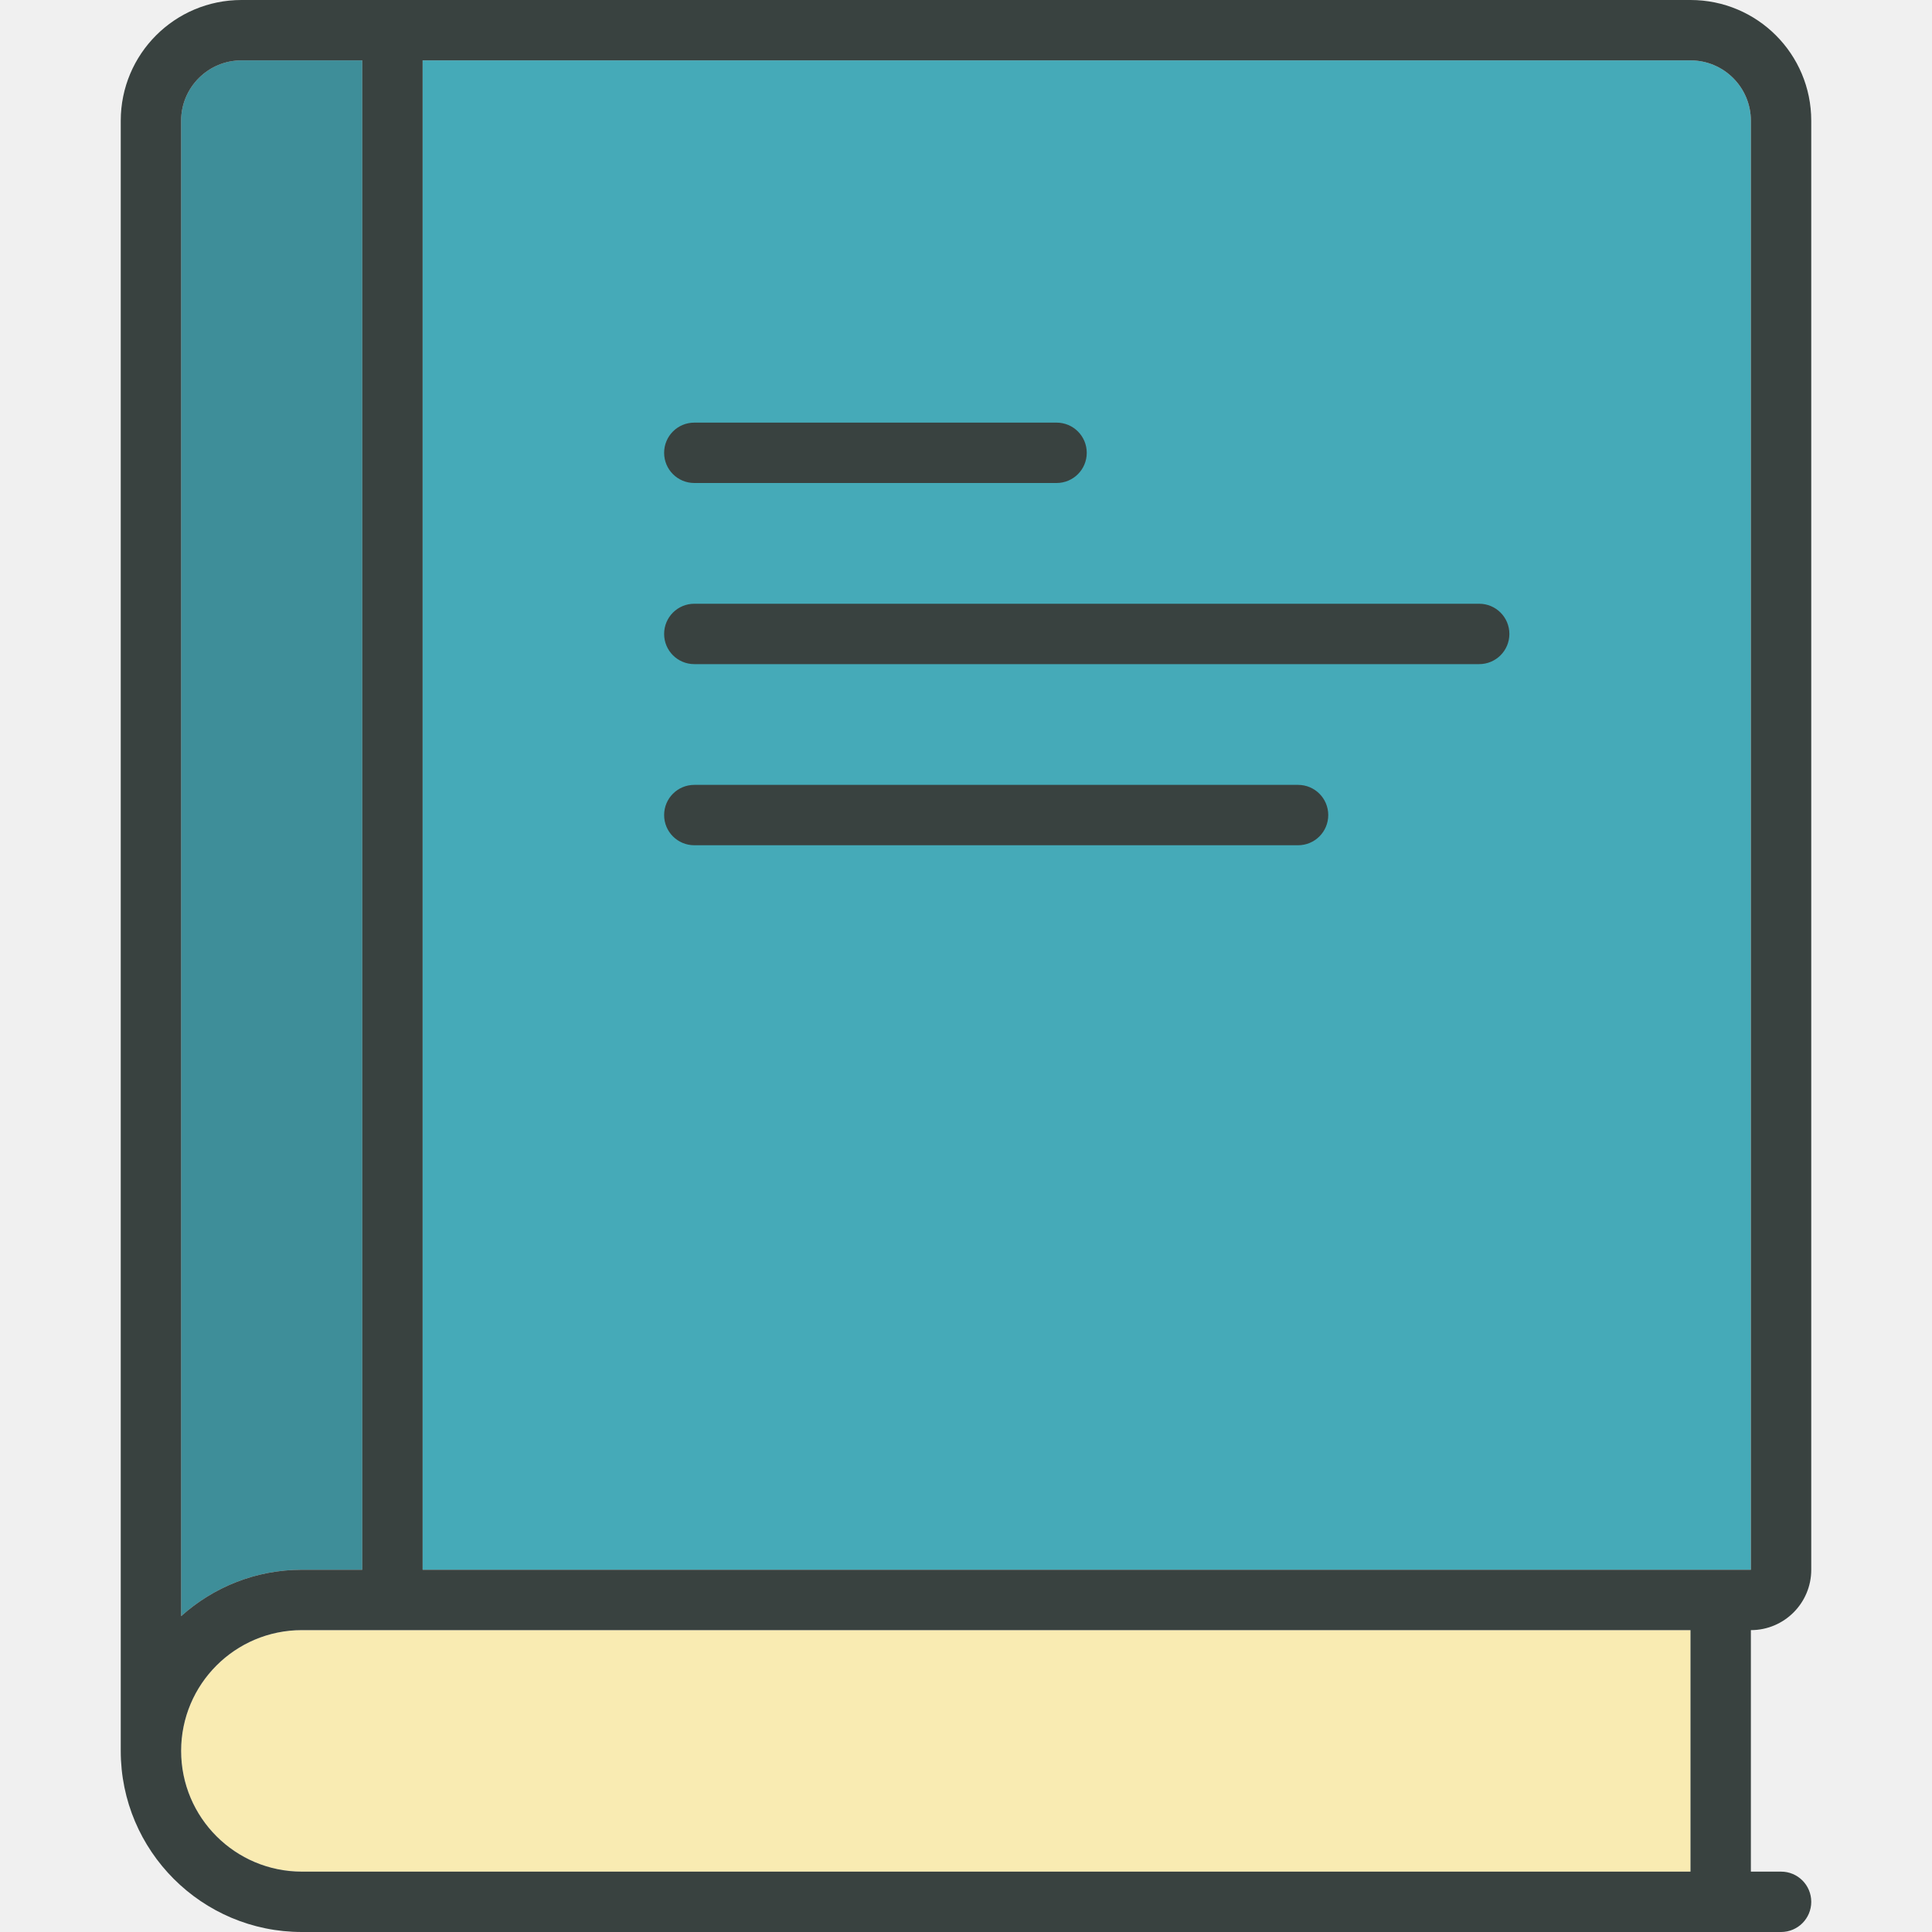
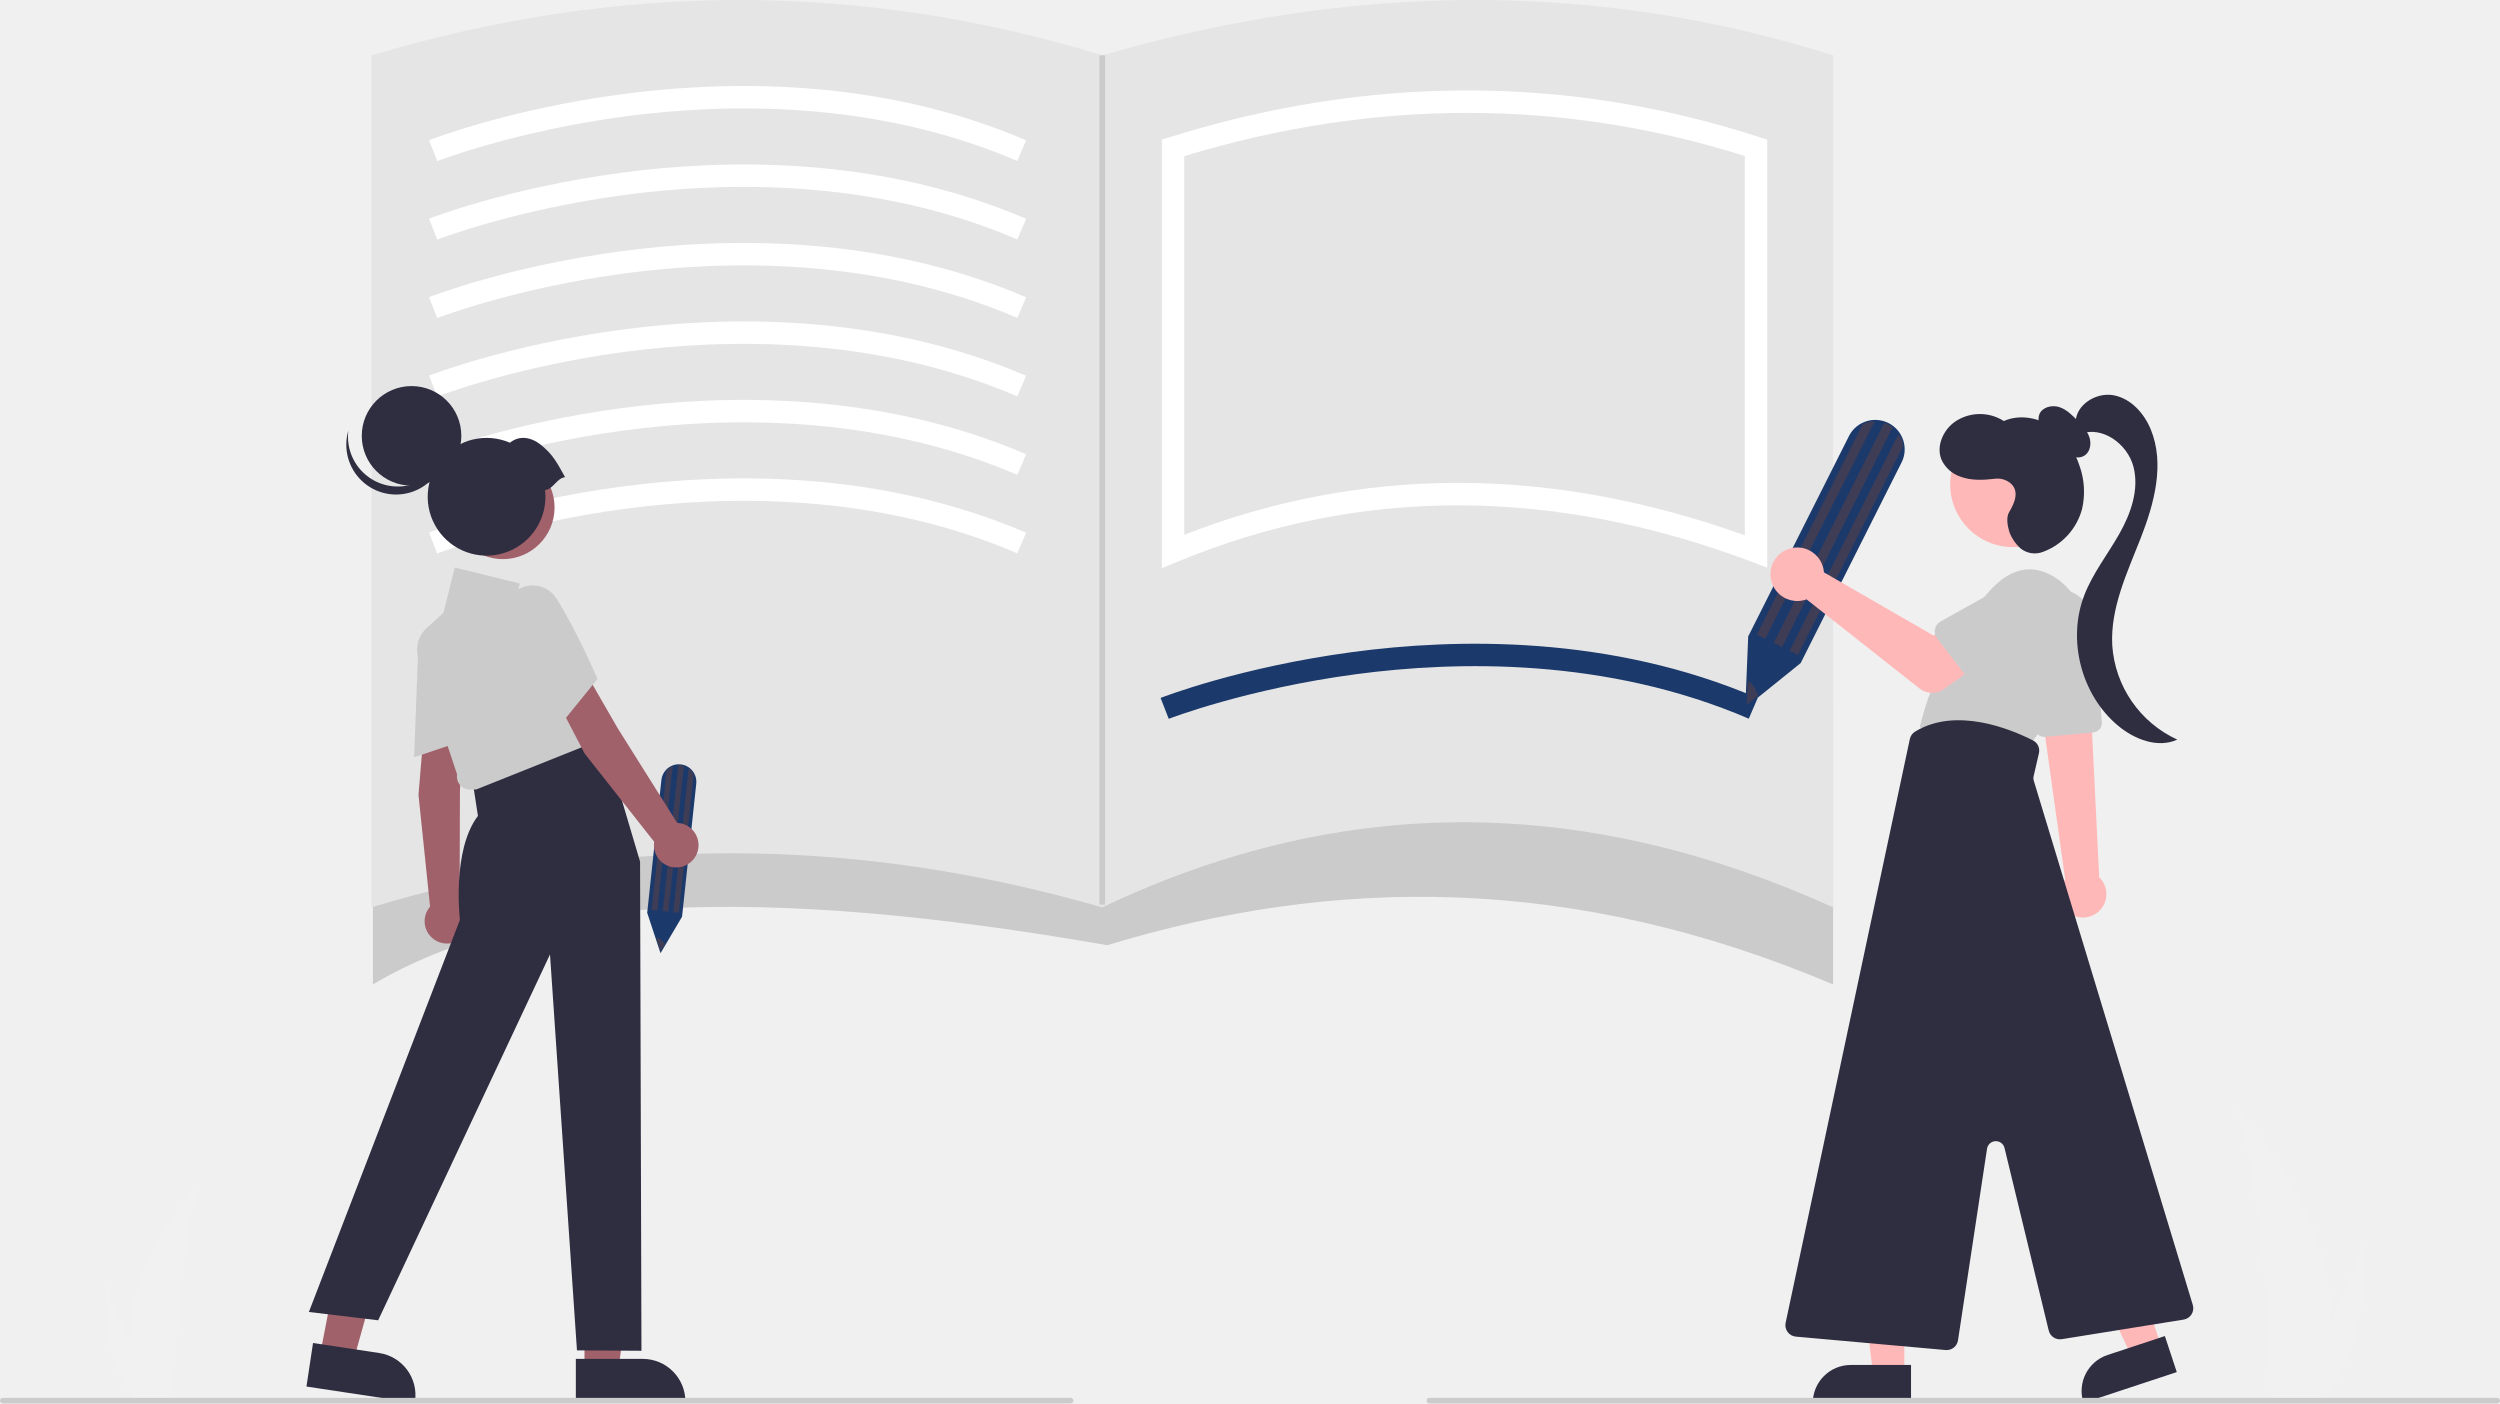
- <svg xmlns="http://www.w3.org/2000/svg" version="1.0" id="Layer_1" width="800px" height="800px" viewBox="0 0 64 64" enable-background="new 0 0 64 64" xml:space="preserve">
-   <g>
-     <path fill="#F9EBB2" d="M56,62H10c-2.209,0-4-1.791-4-4s1.791-4,4-4h46V62z" />
-     <g>
-       <path fill="#45AAB8" d="M6,4v49.537C7.062,52.584,8.461,52,10,52h2V2H8C6.896,2,6,2.896,6,4z" />
-       <path fill="#45AAB8" d="M56,2H14v50h42h2v-2V4C58,2.896,57.104,2,56,2z" />
-     </g>
-     <g>
-       <path fill="#394240" d="M60,52V4c0-2.211-1.789-4-4-4H8C5.789,0,4,1.789,4,4v54c0,3.313,2.687,6,6,6h49c0.553,0,1-0.447,1-1    s-0.447-1-1-1h-1v-8C59.104,54,60,53.104,60,52z M6,4c0-1.104,0.896-2,2-2h4v50h-2c-1.539,0-2.938,0.584-4,1.537V4z M56,62H10    c-2.209,0-4-1.791-4-4s1.791-4,4-4h46V62z M56,52H14V2h42c1.104,0,2,0.896,2,2v46v2H56z" />
-       <path fill="#394240" d="M43,26H23c-0.553,0-1,0.447-1,1s0.447,1,1,1h20c0.553,0,1-0.447,1-1S43.553,26,43,26z" />
-       <path fill="#394240" d="M49,20H23c-0.553,0-1,0.447-1,1s0.447,1,1,1h26c0.553,0,1-0.447,1-1S49.553,20,49,20z" />
-       <path fill="#394240" d="M23,16h12c0.553,0,1-0.447,1-1s-0.447-1-1-1H23c-0.553,0-1,0.447-1,1S22.447,16,23,16z" />
-     </g>
-     <path opacity="0.2" fill="#231F20" d="M6,4v49.537C7.062,52.584,8.461,52,10,52h2V2H8C6.896,2,6,2.896,6,4z" />
+ <svg xmlns="http://www.w3.org/2000/svg" width="892" height="500.75" viewBox="0 0 892 500.75" role="img" artist="Katerina Limpitsouni" source="https://undraw.co/">
+   <path id="b2aec908-dac2-485e-9341-1f8763a52ddc-353" data-name="Path 133" d="M985.58,671.222a96.071,96.071,0,0,1-4.488,26.557c-.061.2-.128.396-.193.596H964.149c.018-.179.036-.379.053-.596,1.117-12.838-5.263-90.042-12.961-103.404C951.916,595.459,986.878,630.43,985.58,671.222Z" transform="translate(-154 -199.625)" fill="#f1f1f1" />
+   <path id="bc80851e-3fc6-46a5-adb1-be50bb758626-354" data-name="Path 134" d="M984.323,697.779c-.14.2-.286.399-.435.596h-12.565c.095-.17.206-.369.334-.596,2.076-3.746,8.219-14.946,13.922-26.557,6.126-12.478,11.751-25.428,11.277-30.116C997.002,642.163,1001.243,674.391,984.323,697.779Z" transform="translate(-154 -199.625)" fill="#f1f1f1" />
+   <path id="ac74e0d2-c10f-4860-b119-67c8c5820ae0-355" data-name="Path 133" d="M200.35,678.209a71.351,71.351,0,0,0,3.333,19.724c.045.148.095.294.144.442h12.439c-.013-.133-.027-.281-.04-.442-.829-9.535,3.909-66.874,9.626-76.797C225.352,621.94,199.386,647.913,200.35,678.209Z" transform="translate(-154 -199.625)" fill="#f1f1f1" />
+   <path id="b887613c-750d-48e2-8424-1e5e637b4506-356" data-name="Path 134" d="M201.284,697.933c.104.148.212.296.323.442h9.332c-.071-.126-.153-.274-.248-.442-1.542-2.782-6.104-11.1-10.34-19.724-4.55-9.267-8.727-18.885-8.376-22.367C191.867,656.627,188.717,680.562,201.284,697.933Z" transform="translate(-154 -199.625)" fill="#f1f1f1" />
+   <path d="M808.047,550.875c-93.947-39.814-178.942-38.301-259-14-123.353-21.543-207.819-18.21-262,14v-100h521Z" transform="translate(-154 -199.625)" fill="#cbcbcb" />
+   <path d="M808.047,523.375c-86.552-39.217-173-41.749-260.75,0-89.878-25.878-176.764-25.607-260.75,0v-304c89.294-26.651,176.154-26.011,260.75,0,89.361-25.921,176.356-26.743,260.75,0Z" transform="translate(-154 -199.625)" fill="#e5e5e5" />
+   <path d="M310.002,257.101,307.091,249.649c1.141-.446,28.408-10.987,68.424-16.364,36.996-4.972,92.116-6.159,144.613,16.415l-3.16,7.35c-50.742-21.818-104.231-20.669-140.17-15.865C337.681,246.416,310.275,256.995,310.002,257.101Z" transform="translate(-154 -199.625)" fill="#fff" />
+   <path d="M310.002,285.101,307.091,277.649c1.141-.446,28.408-10.987,68.424-16.364,36.996-4.972,92.116-6.159,144.613,16.415l-3.16,7.35c-50.742-21.818-104.231-20.67-140.17-15.865C337.681,274.416,310.275,284.995,310.002,285.101Z" transform="translate(-154 -199.625)" fill="#fff" />
+   <path d="M310.002,313.101,307.091,305.649c1.141-.446,28.408-10.987,68.424-16.364,36.996-4.972,92.116-6.159,144.613,16.415l-3.16,7.35c-50.742-21.818-104.231-20.67-140.17-15.865C337.681,302.416,310.275,312.995,310.002,313.101Z" transform="translate(-154 -199.625)" fill="#fff" />
+   <path d="M310.002,341.101,307.091,333.649c1.141-.446,28.408-10.987,68.424-16.364,36.996-4.971,92.116-6.16,144.613,16.415l-3.16,7.35c-50.742-21.818-104.231-20.67-140.17-15.865C337.681,330.416,310.275,340.995,310.002,341.101Z" transform="translate(-154 -199.625)" fill="#fff" />
+   <path d="M310.002,369.101,307.091,361.649c1.141-.446,28.408-10.987,68.424-16.364,36.996-4.972,92.116-6.159,144.613,16.415l-3.16,7.35c-50.742-21.819-104.231-20.67-140.17-15.865C337.681,358.416,310.275,368.995,310.002,369.101Z" transform="translate(-154 -199.625)" fill="#fff" />
+   <path d="M310.002,397.101,307.091,389.649c1.141-.446,28.408-10.987,68.424-16.364,36.996-4.971,92.116-6.159,144.613,16.415l-3.16,7.35c-50.742-21.819-104.231-20.669-140.17-15.865C337.681,386.416,310.275,396.995,310.002,397.101Z" transform="translate(-154 -199.625)" fill="#fff" />
+   <path d="M571.002,456.101,568.091,448.649c1.141-.446,28.408-10.987,68.424-16.364,36.996-4.971,92.116-6.159,144.613,16.415l-3.16,7.35c-50.742-21.819-104.231-20.669-140.17-15.865C598.681,445.416,571.275,455.995,571.002,456.101Z" transform="translate(-154 -199.625)" fill="#1B396A" />
+   <path d="M568.547,402.364V249.434l2.807-.877c71.143-22.223,141.942-22.219,210.428.013l2.765.897V402.16l-5.412-2.043c-71.27-26.898-140.26-26.915-205.055-.047Zm105.563-30.45q50.228,0,102.437,18.725V255.295c-65.114-20.535-132.377-20.523-200,.033V390.453A266.356,266.356,0,0,1,674.11,371.914Z" transform="translate(-154 -199.625)" fill="#fff" />
+   <path d="M776.713,452.139l1.048-25.451,35.946-71.469a10.368,10.368,0,0,1,4.704-4.677,10.49,10.49,0,0,1,8.104-.529,10.486,10.486,0,0,1,6.54,6.628,10.847,10.847,0,0,1,.455,2.035A10.387,10.387,0,0,1,832.468,364.654L796.473,436.22Z" transform="translate(-154 -199.625)" fill="#1B396A" />
+   <path d="M822.888,349.94l-39.02,77.58-2.975-1.496,37.739-75.034A9.945,9.945,0,0,1,822.888,349.94Z" transform="translate(-154 -199.625)" fill="#3f3d56" />
+   <path d="M833.014,358.739l-37.532,74.623-2.975-1.496,38.939-77.419a9.998,9.998,0,0,1,1.135,2.35A10.328,10.328,0,0,1,833.014,358.739Z" transform="translate(-154 -199.625)" fill="#3f3d56" />
+   <path d="M829.278,352.08l-39.451,78.438-2.975-1.496,39.5-78.536a9.688,9.688,0,0,1,1.229.517A10.198,10.198,0,0,1,829.278,352.08Z" transform="translate(-154 -199.625)" fill="#3f3d56" />
+   <path d="M781.226,447.862l-3.97,3.197.333-8.429C778.952,443.103,780.428,445.155,781.226,447.862Z" transform="translate(-154 -199.625)" fill="#3f3d56" />
+   <path d="M389.674,539.729,384.922,525.313l5.063-47.401a6.178,6.178,0,0,1,1.643-3.595,6.251,6.251,0,0,1,4.409-1.995,6.248,6.248,0,0,1,5.037,2.325,6.463,6.463,0,0,1,.681,1.04,6.189,6.189,0,0,1,.672,3.553l-5.07,47.465Z" transform="translate(-154 -199.625)" fill="#1B396A" />
+   <path d="M393.999,473.043l-5.496,51.454-1.973-.211,5.315-49.765A5.926,5.926,0,0,1,393.999,473.043Z" transform="translate(-154 -199.625)" fill="#3f3d56" />
+   <path d="M401.492,475.827,396.206,525.32l-1.973-.211,5.484-51.347a5.957,5.957,0,0,1,1.126,1.073A6.153,6.153,0,0,1,401.492,475.827Z" transform="translate(-154 -199.625)" fill="#3f3d56" />
+   <path d="M398.012,472.897,392.455,524.919l-1.973-.211,5.564-52.088a5.773,5.773,0,0,1,.794.031A6.077,6.077,0,0,1,398.012,472.897Z" transform="translate(-154 -199.625)" fill="#3f3d56" />
+   <path d="M391.295,536.397l-1.544,2.616-1.582-4.771C389.028,534.22,390.282,535.055,391.295,536.397Z" transform="translate(-154 -199.625)" fill="#3f3d56" />
+   <g id="f2202155-5d0d-4949-a3af-453985752dd6" data-name="Group 23">
+     <path id="bb56e1bb-a377-463a-b777-e3f2ac15f40f-357" data-name="Path 385" d="M904.44,522.824a8.305,8.305,0,1,1-14.42-8.245q.028-.049.056-.097a8.938,8.938,0,0,1,.782-1.11l-6.986-49.796-.209-1.492-1.419-10.161-.209-1.465.773.036,13.536.619,3.63.164.455,9.27,2.574,52.115a8.294,8.294,0,0,1,1.437,10.161Z" transform="translate(-154 -199.625)" fill="#ffb8b8" />
+     <path id="a248d591-cba6-4901-9d10-c9b24d625163-358" data-name="Path 386" d="M883.703,462.536l17.188-1.576a3.393,3.393,0,0,0,3.06-3.672l-3.184-35.743a13.032,13.032,0,0,0-25.961,2.318q.033.369.087.736l5.154,35.059a3.388,3.388,0,0,0,3.346,2.894A2.402,2.402,0,0,0,883.703,462.536Z" transform="translate(-154 -199.625)" fill="#cbcbcb" />
+     <path id="f743e301-5bba-4392-b658-4efdfb4065cc-359" data-name="Path 387" d="M896.731,433.66a23.939,23.939,0,0,0-8.805-27.552c-6.481-4.435-15.351-6.027-24.902,5.344a118.912,118.912,0,0,0-24.106,47.758l39.116,6.368S891.336,449.318,896.731,433.66Z" transform="translate(-154 -199.625)" fill="#cbcbcb" />
+     <path id="eac80286-6d9c-481f-b372-04b3b845d333-360" data-name="Path 388" d="M833.466,689.831H822.313l-5.305-43.017h16.46Z" transform="translate(-154 -199.625)" fill="#ffb8b8" />
+     <path id="e474a022-de70-4f17-bf9b-ca694d09b1b4-361" data-name="Path 389" d="M800.808,700.185H835.858V686.643H814.35a13.542,13.542,0,0,0-13.542,13.542Z" transform="translate(-154 -199.625)" fill="#2f2e41" />
+     <path id="a9ae19c7-51aa-4dd0-9022-ef91b49440e0-362" data-name="Path 390" d="M925.156,680.103l-10.589,3.5-18.539-39.178,15.628-5.166Z" transform="translate(-154 -199.625)" fill="#ffb8b8" />
+     <path id="bdf88be3-aecd-443e-97f8-a32ede953949-363" data-name="Path 391" d="M897.395,700.185l33.28-11-4.25-12.858-20.422,6.75a13.542,13.542,0,0,0-8.608,17.108Z" transform="translate(-154 -199.625)" fill="#2f2e41" />
+     <circle id="e601451a-496c-4b1c-9fe2-c3a71e9d5111" data-name="Ellipse 65" cx="718.176" cy="172.861" r="22.343" fill="#ffb8b8" />
+     <path id="fd5880a1-dddd-4cd5-886d-5f97a9f21c4e-364" data-name="Path 392" d="M852.614,677.857l10.357-68.358a3.184,3.184,0,0,1,6.242-.273l15.772,65.144A4.124,4.124,0,0,0,889.613,677.449l43.505-6.992a4.094,4.094,0,0,0,3.268-5.231L879.658,478.197a3.184,3.184,0,0,1-.055-1.637l1.888-8.187a4.079,4.079,0,0,0-2.117-4.561c-7.725-3.942-27.29-12.136-42.055-3.16a4.14,4.14,0,0,0-1.891,2.663L791.112,671.602A4.094,4.094,0,0,0,794.751,676.532l53.45,4.787q.182.016.364.016a4.101,4.101,0,0,0,4.046-3.48Z" transform="translate(-154 -199.625)" fill="#2f2e41" />
+     <path id="acdc6559-e36c-4b0b-aac1-c1a10856fa7d-365" data-name="Path 393" d="M886.991,356.701a16.902,16.902,0,0,1-4.416-3.839,5.731,5.731,0,0,1-.882-5.549c1.129-2.491,4.483-3.275,7.083-2.43s4.608,2.885,6.507,4.851c1.673,1.728,3.394,3.54,4.185,5.814s.386,5.156-1.588,6.536c-1.938,1.354-4.723.8-6.586-.654a16.8,16.8,0,0,1-4.116-5.704Z" transform="translate(-154 -199.625)" fill="#2f2e41" />
+     <path id="a8902353-3630-4aaa-9386-a524a4077d2f-366" data-name="Path 394" d="M894.559,350.335c.124-6.295,7.299-10.81,13.497-9.694s10.961,6.4,13.345,12.227c5.038,12.312,1.256,26.362-3.598,38.752s-10.862,24.961-10.153,38.246a39.958,39.958,0,0,0,23.21,33.658c-6.994,3.17-15.354-.105-21.231-5.047-13.052-10.975-18.09-30.516-11.972-46.434,3.017-7.851,8.335-14.568,12.487-21.883s7.198-15.936,5.054-24.069-11.266-14.718-19.065-11.571Z" transform="translate(-154 -199.625)" fill="#2f2e41" />
+     <path id="b05157c8-b93b-43b3-a4ba-0cfdfe0a562e-367" data-name="Path 395" d="M870.836,382.401c1.948-3.291,3.912-7.612.353-10.489a7.336,7.336,0,0,0-5.504-1.455c-4.013.484-8.384.683-12.27-.775a11.502,11.502,0,0,1-6.672-5.996c-2.001-4.752.506-10.527,4.698-13.531a15.828,15.828,0,0,1,17.519-.31c5.431-2.399,12.02-1.332,16.954,1.97s8.31,8.59,10.144,14.236a27.478,27.478,0,0,1,.84,15.114A22.462,22.462,0,0,1,882.965,396.52a8.089,8.089,0,0,1-7.989-1.183,15.027,15.027,0,0,1-4.043-5.926C870.192,386.922,869.797,384.159,870.836,382.401Z" transform="translate(-154 -199.625)" fill="#2f2e41" />
+     <path id="fb245157-e4e6-4551-ad6a-dca5f4b0f94b-368" data-name="Path 397" d="M804.556,402.337a9.573,9.573,0,0,1,.217,1.492l39.077,22.544,9.498-5.468,10.126,13.256-15.874,11.315a7.277,7.277,0,0,1-8.733-.213l-40.299-31.79a9.552,9.552,0,1,1,5.982-11.135Z" transform="translate(-154 -199.625)" fill="#ffb8b8" />
+     <path id="b7c0657c-f78e-4619-b8ae-65b0c7791644-369" data-name="Path 398" d="M845.157,427.441l12.63,16.369a4.094,4.094,0,0,0,6.186.339L878.27,429.302a11.371,11.371,0,1,0-13.578-18.244q-.185.138-.365.283L846.396,421.368a4.094,4.094,0,0,0-1.242,6.073Z" transform="translate(-154 -199.625)" fill="#cbcbcb" />
  </g>
+   <polygon points="208.552 488.809 220.675 488.808 226.443 442.047 208.55 442.048 208.552 488.809" fill="#a0616a" />
+   <path d="M359.459,684.476l23.875-.001h.001a15.216,15.216,0,0,1,15.215,15.215v.494l-39.091.001Z" transform="translate(-154 -199.625)" fill="#2f2e41" />
+   <polygon points="114.156 483.561 126.143 485.373 138.836 439.999 123.121 437.325 114.156 483.561" fill="#a0616a" />
+   <path d="M265.69,678.81l23.607,3.568.001 0a15.216,15.216,0,0,1,12.77,17.318l-.074.489-38.652-5.842Z" transform="translate(-154 -199.625)" fill="#2f2e41" />
+   <path d="M305.535,456.695l13.461,3.527-.895,21.824-.111,39.734a7.963,7.963,0,1,1-10.539,1.324l-4.136-39.88Z" transform="translate(-154 -199.625)" fill="#a0616a" />
+   <path d="M303.192,431.698a10.988,10.988,0,0,1,6.793-9.772,10.273,10.273,0,0,1,11.12,1.788,9.795,9.795,0,0,1,3.265,7.575c.035,12.785-2.851,31.42-2.88,31.606l-.046.296-19.675,6.626Z" transform="translate(-154 -199.625)" fill="#cbcbcb" />
+   <path d="M338.372,467.989l30.094-7.79,13.911,46.85.494,174.535-23.013-.144-9.62-141.264L288.929,670.707l-24.722-2.967,53.893-139.924s-2.967-24.722,6.428-37.082l-1.978-12.855Z" transform="translate(-154 -199.625)" fill="#2f2e41" />
+   <path d="M318.08,479.646a4.611,4.611,0,0,1-.984-3.709l-13.727-41.181a10.477,10.477,0,0,1,2.89-11.058l5.959-5.417,4.038-16.153,23.21,5.673-1.912,7.649,10.504-1.909,22.125,49.277-46.247,18.485-2.278.036A4.61,4.61,0,0,1,318.08,479.646Z" transform="translate(-154 -199.625)" fill="#cbcbcb" />
+   <path d="M350.295,444.876l13.262-4.215,10.909,18.923,21.145,33.641a7.963,7.963,0,1,1-8.199,6.752L362.599,468.484Z" transform="translate(-154 -199.625)" fill="#a0616a" />
+   <path d="M334.953,425.001a10.987,10.987,0,0,1,.518-11.889,10.279,10.279,0,0,1,10.354-4.433,9.795,9.795,0,0,1,6.808,4.657c6.864,10.786,14.385,28.078,14.46,28.251l.119.275-13.087,16.116Z" transform="translate(-154 -199.625)" fill="#cbcbcb" />
+   <circle cx="179.429" cy="181.056" r="18.441" fill="#a0616a" />
+   <circle cx="146.839" cy="155.514" r="17.764" fill="#2f2e41" />
+   <path d="M285.517,369.848a17.765,17.765,0,0,0,27.432-9.327,17.765,17.765,0,1,1-34.652-7.285A17.758,17.758,0,0,0,285.517,369.848Z" transform="translate(-154 -199.625)" fill="#2f2e41" />
+   <path d="M355.62,369.868c-3.101-5.552-4.288-7.871-8.286-11.247-3.536-2.986-7.885-3.863-11.393-1.034A21.008,21.008,0,1,0,348.617,376.871a21.183,21.183,0,0,0-.143-2.375C351.523,374.067,352.571,370.296,355.62,369.868Z" transform="translate(-154 -199.625)" fill="#2f2e41" />
+   <path d="M536,700.375H155a1,1,0,0,1,0-2H536a1,1,0,0,1,0,2Z" transform="translate(-154 -199.625)" fill="#cbcbcb" />
+   <path d="M1045,700.375H664a1,1,0,0,1,0-2h381a1,1,0,0,1,0,2Z" transform="translate(-154 -199.625)" fill="#cbcbcb" />
+   <rect x="392.297" y="19.75" width="2" height="303.038" fill="#cbcbcb" />
</svg>
